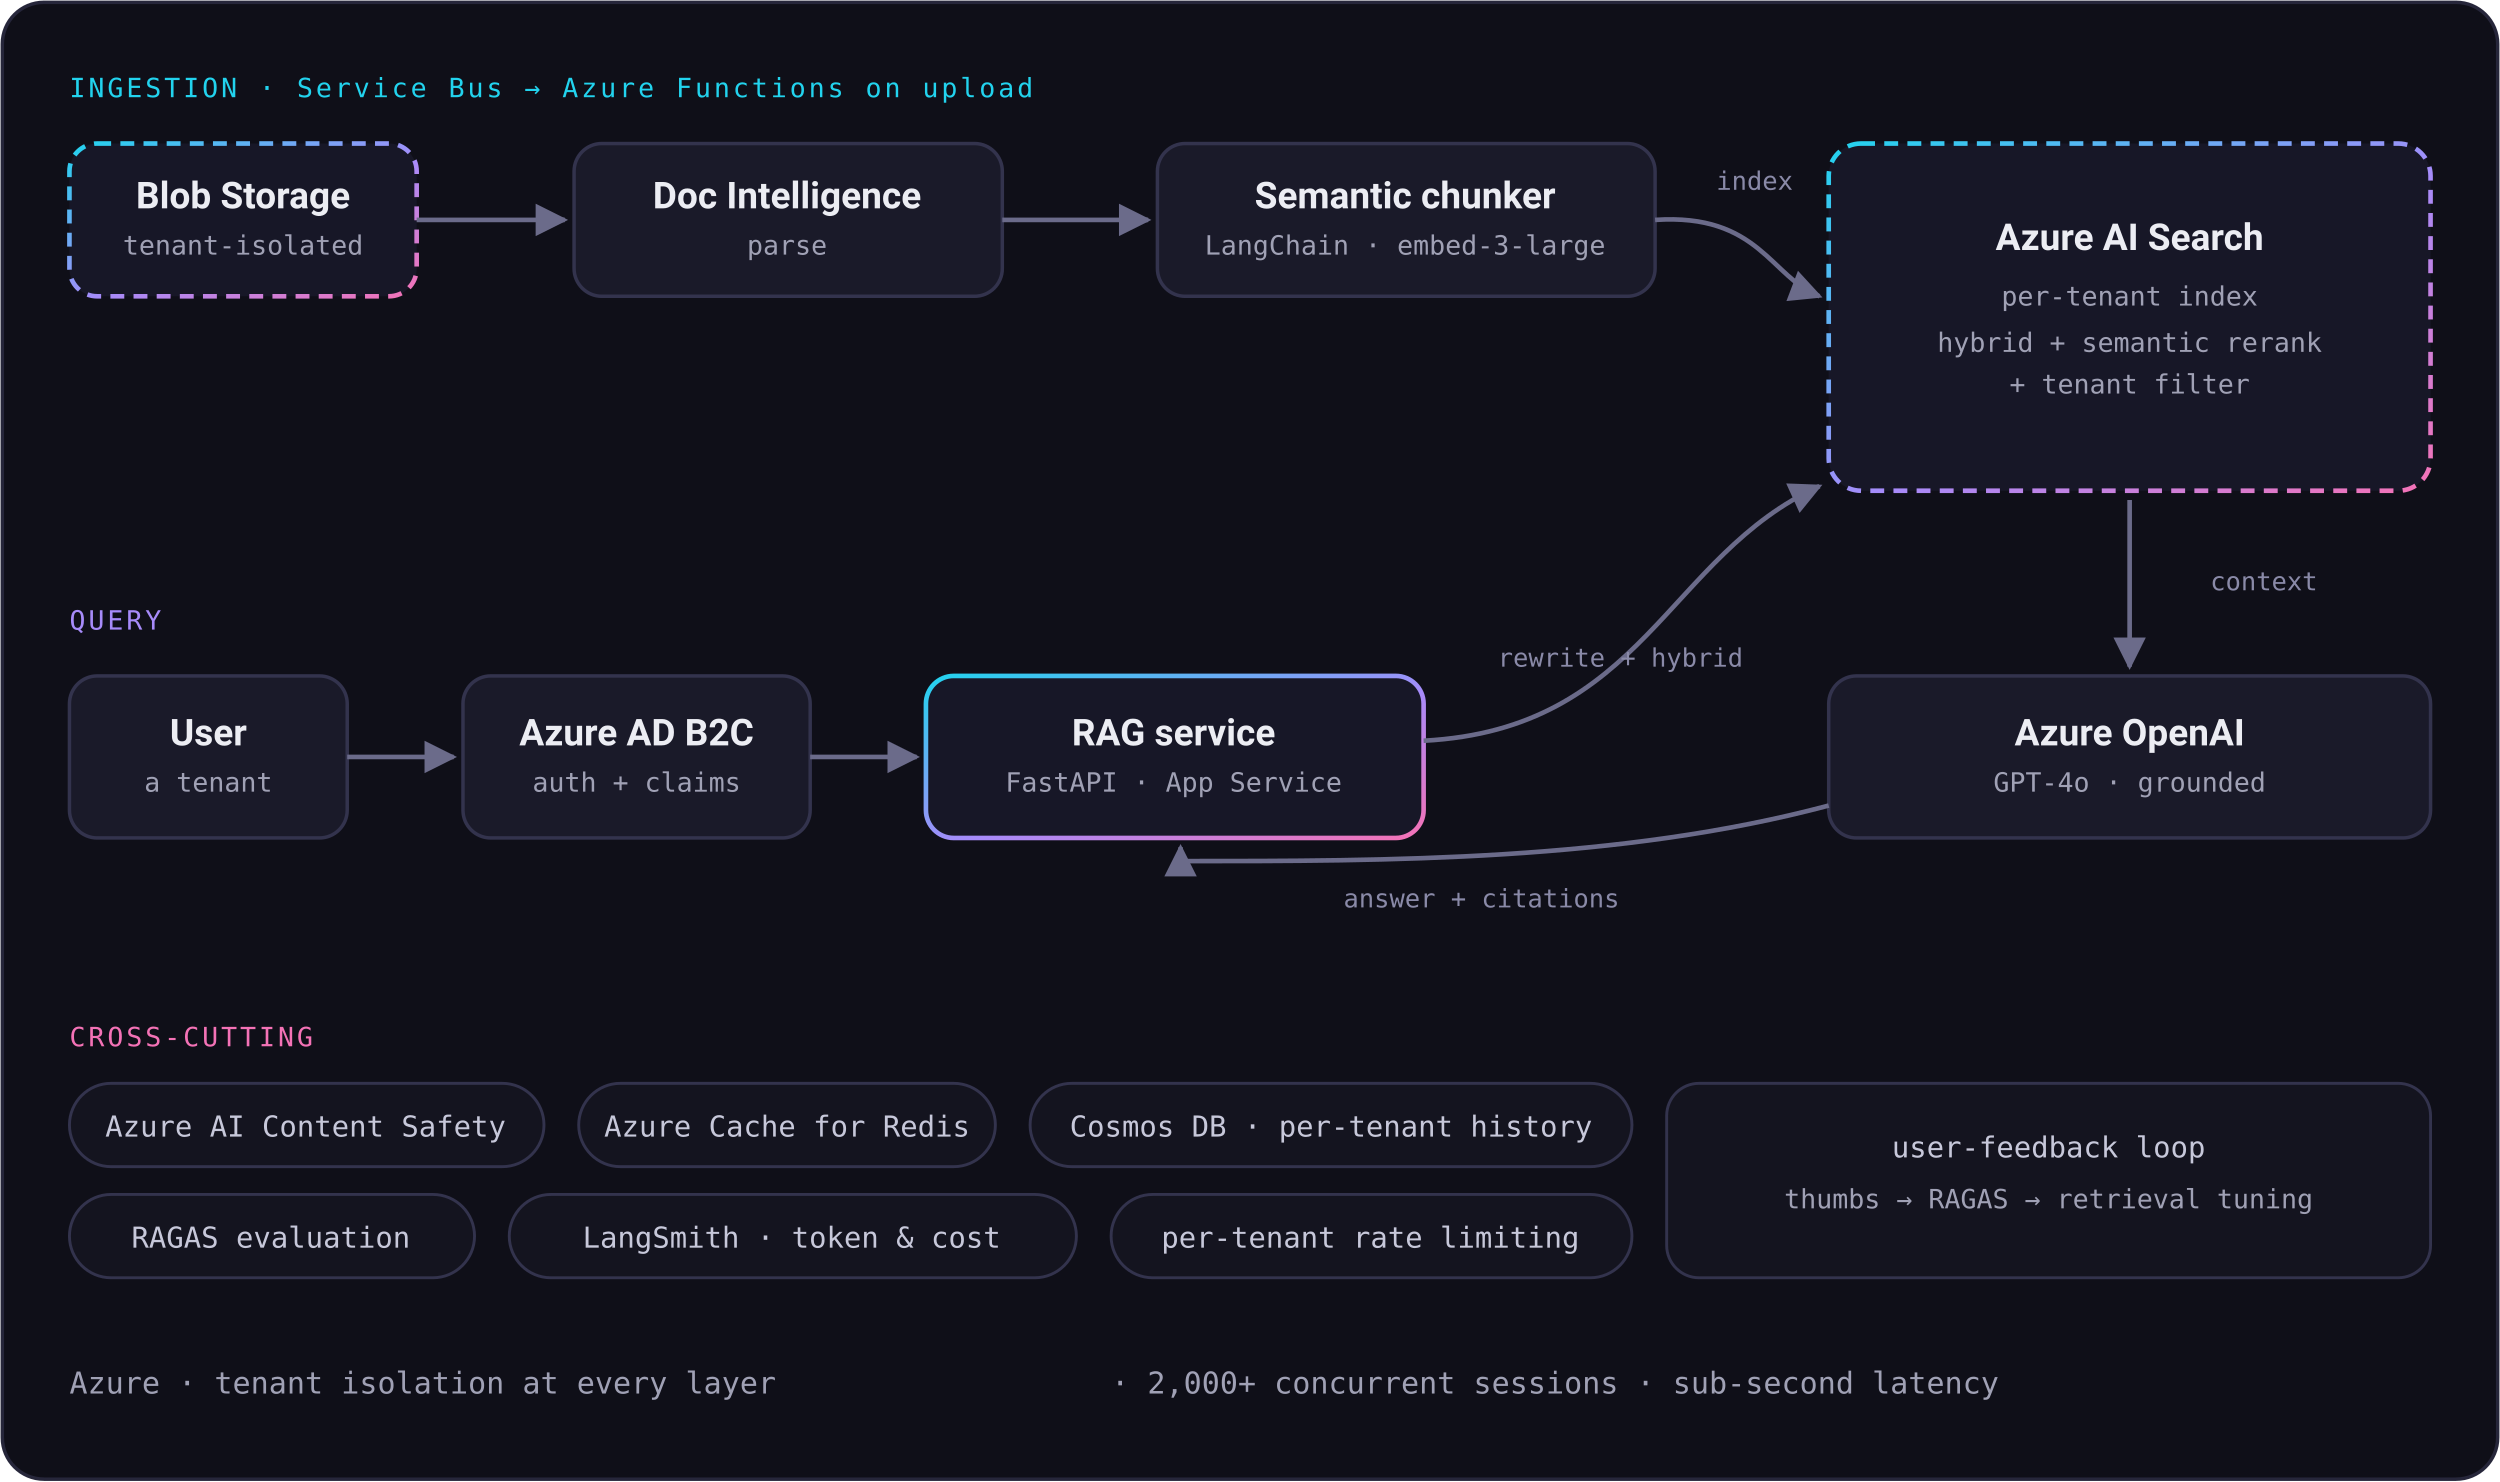
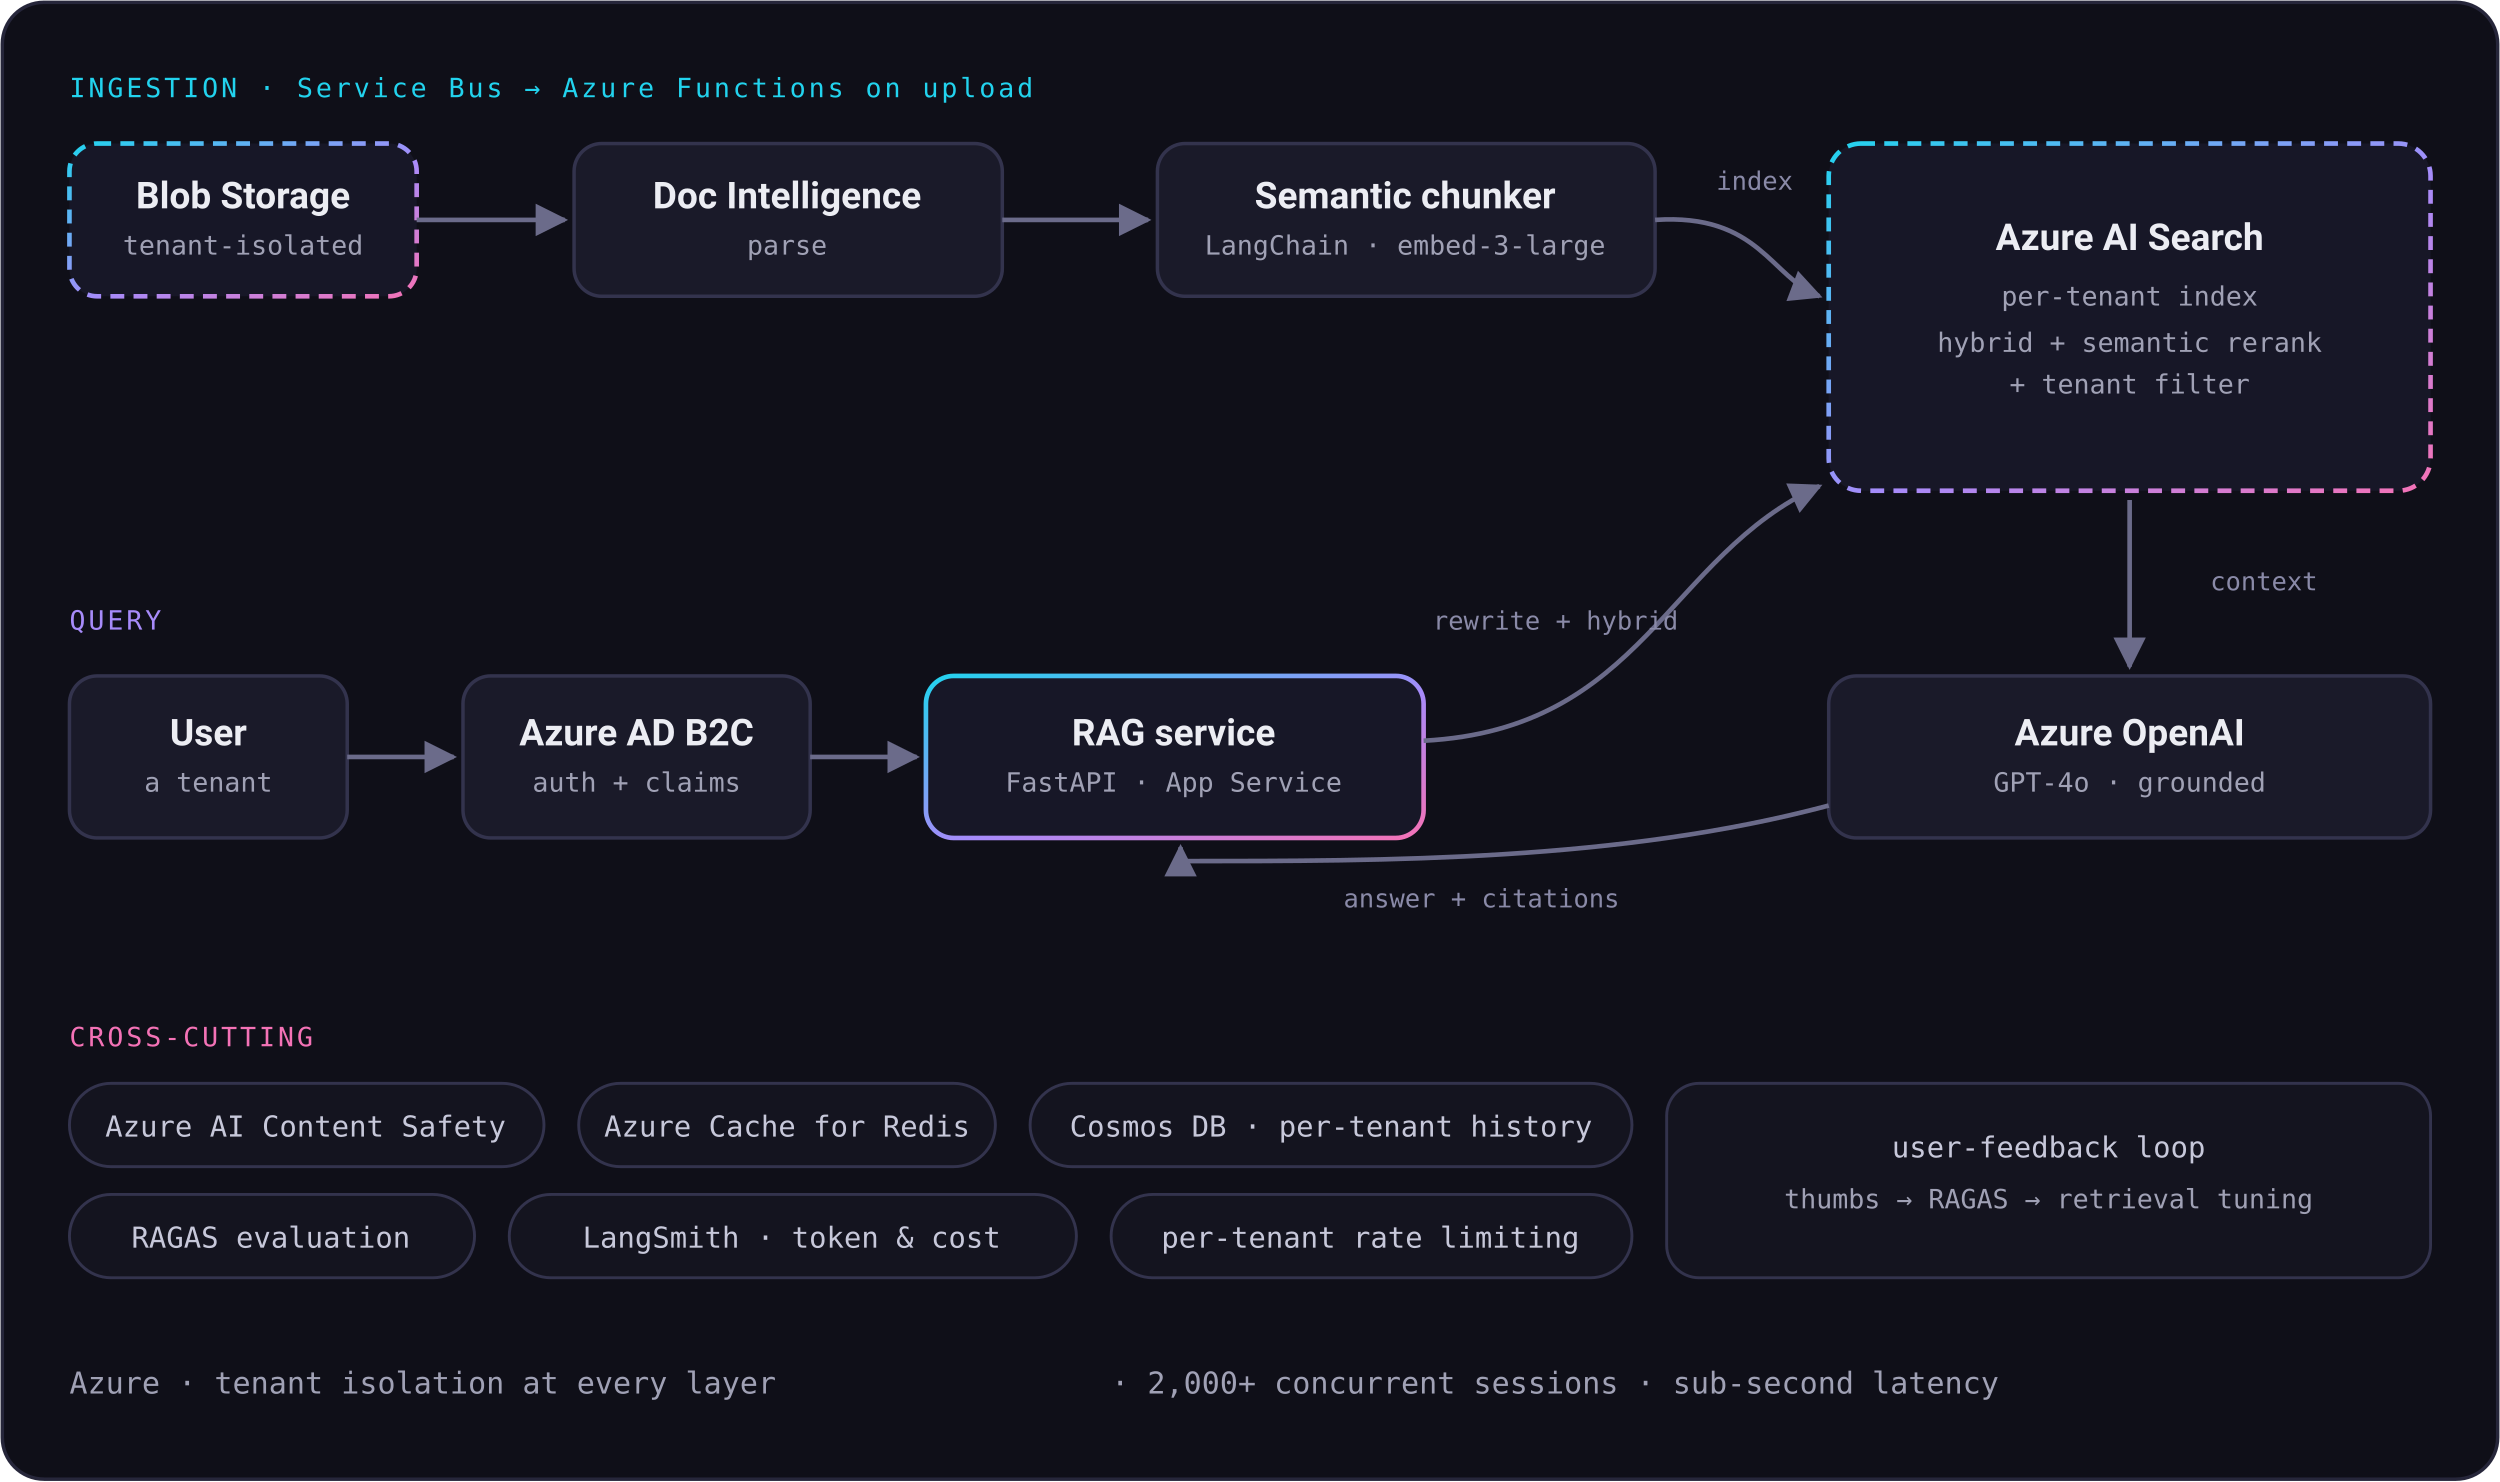
<svg xmlns="http://www.w3.org/2000/svg" viewBox="0 0 1080 640" role="img" aria-label="Multi-tenant healthcare RAG platform on Azure. Ingestion, auto-triggered via Service Bus and Azure Functions when documents land in tenant-isolated Blob Storage: Azure AI Document Intelligence parses them, a LangChain semantic chunker splits them, and text-embedding-3-large embeddings are written to a per-tenant Azure AI Search index. Query: Azure AD B2C authenticates, the FastAPI RAG service on App Service rewrites the query and runs hybrid search with a semantic reranker and tenant filter over Azure AI Search, then GPT-4o generates a grounded answer with citations. Cross-cutting: Azure AI Content Safety, Azure Cache for Redis, per-tenant Cosmos DB conversation history, RAGAS evaluation, LangSmith cost tracking, and a user-feedback loop. Load-tested for 2,000-plus concurrent sessions at sub-second latency.">
  <defs>
    <linearGradient id="accent" x1="0" y1="0" x2="1" y2="1">
      <stop offset="0" stop-color="#22d3ee" />
      <stop offset="0.55" stop-color="#a78bfa" />
      <stop offset="1" stop-color="#f472b6" />
    </linearGradient>
    <marker id="arrow" viewBox="0 0 10 10" refX="9" refY="5" markerWidth="7" markerHeight="7" orient="auto-start-reverse">
      <path d="M0,0 L10,5 L0,10 z" fill="#6b6b8a" />
    </marker>
    <style>
      .bg   { fill: #0f0f18; stroke: #26263a; stroke-width: 1.5; }
      .node { fill: #1a1a29; stroke: #33334d; stroke-width: 1.5; }
      .agent{ fill: #171727; stroke: url(#accent); stroke-width: 2; }
      .iso  { fill: #171727; stroke: url(#accent); stroke-width: 2; stroke-dasharray: 6 4; }
      .pill { fill: #14141f; stroke: #33334d; stroke-width: 1.25; }
      .lbl  { fill: #ecedf3; font-family: ui-sans-serif, system-ui, -apple-system, "Segoe UI", Roboto, sans-serif; font-size: 16px; font-weight: 600; }
      .sub  { fill: #a0a1b5; font-family: ui-monospace, "SF Mono", Menlo, monospace; font-size: 11.5px; }
      .plbl { fill: #c7c8da; font-family: ui-monospace, "SF Mono", Menlo, monospace; font-size: 12.5px; }
      .tag  { fill: #22d3ee; font-family: ui-monospace, "SF Mono", Menlo, monospace; font-size: 11.5px; letter-spacing: 0.11em; }
      .tag2 { fill: #a78bfa; font-family: ui-monospace, "SF Mono", Menlo, monospace; font-size: 11.5px; letter-spacing: 0.11em; }
      .tag3 { fill: #f472b6; font-family: ui-monospace, "SF Mono", Menlo, monospace; font-size: 11.5px; letter-spacing: 0.11em; }
      .edge { fill: #8a8aa8; font-family: ui-monospace, "SF Mono", Menlo, monospace; font-size: 11px; }
      .flow { stroke: #6b6b8a; stroke-width: 2; fill: none; marker-end: url(#arrow); }
      .band { fill: #a0a1b5; font-family: ui-monospace, "SF Mono", Menlo, monospace; font-size: 13px; }
    </style>
  </defs>
  <rect class="bg" x="1" y="1" width="1078" height="638" rx="18" />
  <text class="tag" x="30" y="42">INGESTION  ·  Service Bus → Azure Functions on upload</text>
  <rect class="iso" x="30" y="62" width="150" height="66" rx="12" />
  <text class="lbl" x="105" y="90" text-anchor="middle">Blob Storage</text>
  <text class="sub" x="105" y="110" text-anchor="middle">tenant-isolated</text>
  <rect class="node" x="248" y="62" width="185" height="66" rx="12" />
  <text class="lbl" x="340" y="90" text-anchor="middle">Doc Intelligence</text>
  <text class="sub" x="340" y="110" text-anchor="middle">parse</text>
  <rect class="node" x="500" y="62" width="215" height="66" rx="12" />
  <text class="lbl" x="607" y="90" text-anchor="middle">Semantic chunker</text>
  <text class="sub" x="607" y="110" text-anchor="middle">LangChain · embed-3-large</text>
  <path class="flow" d="M180 95 L244 95" />
  <path class="flow" d="M433 95 L496 95" />
  <rect class="iso" x="790" y="62" width="260" height="150" rx="14" />
  <text class="lbl" x="920" y="108" text-anchor="middle">Azure AI Search</text>
  <text class="sub" x="920" y="132" text-anchor="middle">per-tenant index</text>
  <text class="sub" x="920" y="152" text-anchor="middle">hybrid + semantic rerank</text>
  <text class="sub" x="920" y="170" text-anchor="middle">+ tenant filter</text>
  <path class="flow" d="M715 95 C 760 92, 765 120, 786 128" />
  <text class="edge" x="758" y="82" text-anchor="middle">index</text>
  <text class="tag2" x="30" y="272">QUERY</text>
  <rect class="node" x="30" y="292" width="120" height="70" rx="12" />
  <text class="lbl" x="90" y="322" text-anchor="middle">User</text>
  <text class="sub" x="90" y="342" text-anchor="middle">a tenant</text>
  <rect class="node" x="200" y="292" width="150" height="70" rx="12" />
  <text class="lbl" x="275" y="322" text-anchor="middle">Azure AD B2C</text>
  <text class="sub" x="275" y="342" text-anchor="middle">auth + claims</text>
  <rect class="agent" x="400" y="292" width="215" height="70" rx="12" />
  <text class="lbl" x="507" y="322" text-anchor="middle">RAG service</text>
  <text class="sub" x="507" y="342" text-anchor="middle">FastAPI · App Service</text>
  <rect class="node" x="790" y="292" width="260" height="70" rx="12" />
  <text class="lbl" x="920" y="322" text-anchor="middle">Azure OpenAI</text>
  <text class="sub" x="920" y="342" text-anchor="middle">GPT-4o · grounded</text>
  <path class="flow" d="M150 327 L196 327" />
  <path class="flow" d="M350 327 L396 327" />
  <path class="flow" d="M615 320 C 710 315, 720 240, 786 210" />
-   <text class="edge" x="700" y="288" text-anchor="middle">rewrite + hybrid</text>
+   <text class="edge" x="672" y="272" text-anchor="middle">rewrite + hybrid</text>
  <path class="flow" d="M920 216 L920 288" />
  <text class="edge" x="978" y="255" text-anchor="middle">context</text>
  <path class="flow" d="M790 348 C 700 372, 600 372, 510 372 L510 366" />
  <text class="edge" x="640" y="392" text-anchor="middle">answer + citations</text>
  <text class="tag3" x="30" y="452">CROSS-CUTTING</text>
  <rect class="pill" x="30" y="468" width="205" height="36" rx="18" />
  <text class="plbl" x="132" y="491" text-anchor="middle">Azure AI Content Safety</text>
  <rect class="pill" x="250" y="468" width="180" height="36" rx="18" />
  <text class="plbl" x="340" y="491" text-anchor="middle">Azure Cache for Redis</text>
  <rect class="pill" x="445" y="468" width="260" height="36" rx="18" />
  <text class="plbl" x="575" y="491" text-anchor="middle">Cosmos DB · per-tenant history</text>
  <rect class="pill" x="30" y="516" width="175" height="36" rx="18" />
  <text class="plbl" x="117" y="539" text-anchor="middle">RAGAS evaluation</text>
  <rect class="pill" x="220" y="516" width="245" height="36" rx="18" />
  <text class="plbl" x="342" y="539" text-anchor="middle">LangSmith · token &amp; cost</text>
  <rect class="pill" x="480" y="516" width="225" height="36" rx="18" />
  <text class="plbl" x="592" y="539" text-anchor="middle">per-tenant rate limiting</text>
  <rect class="pill" x="720" y="468" width="330" height="84" rx="14" />
  <text class="plbl" x="885" y="500" text-anchor="middle">user-feedback loop</text>
  <text class="sub" x="885" y="522" text-anchor="middle">thumbs → RAGAS → retrieval tuning</text>
  <text class="band" x="30" y="602">Azure  ·  tenant isolation at every layer</text>
  <text class="band" x="480" y="602">·  2,000+ concurrent sessions  ·  sub-second latency</text>
</svg>
